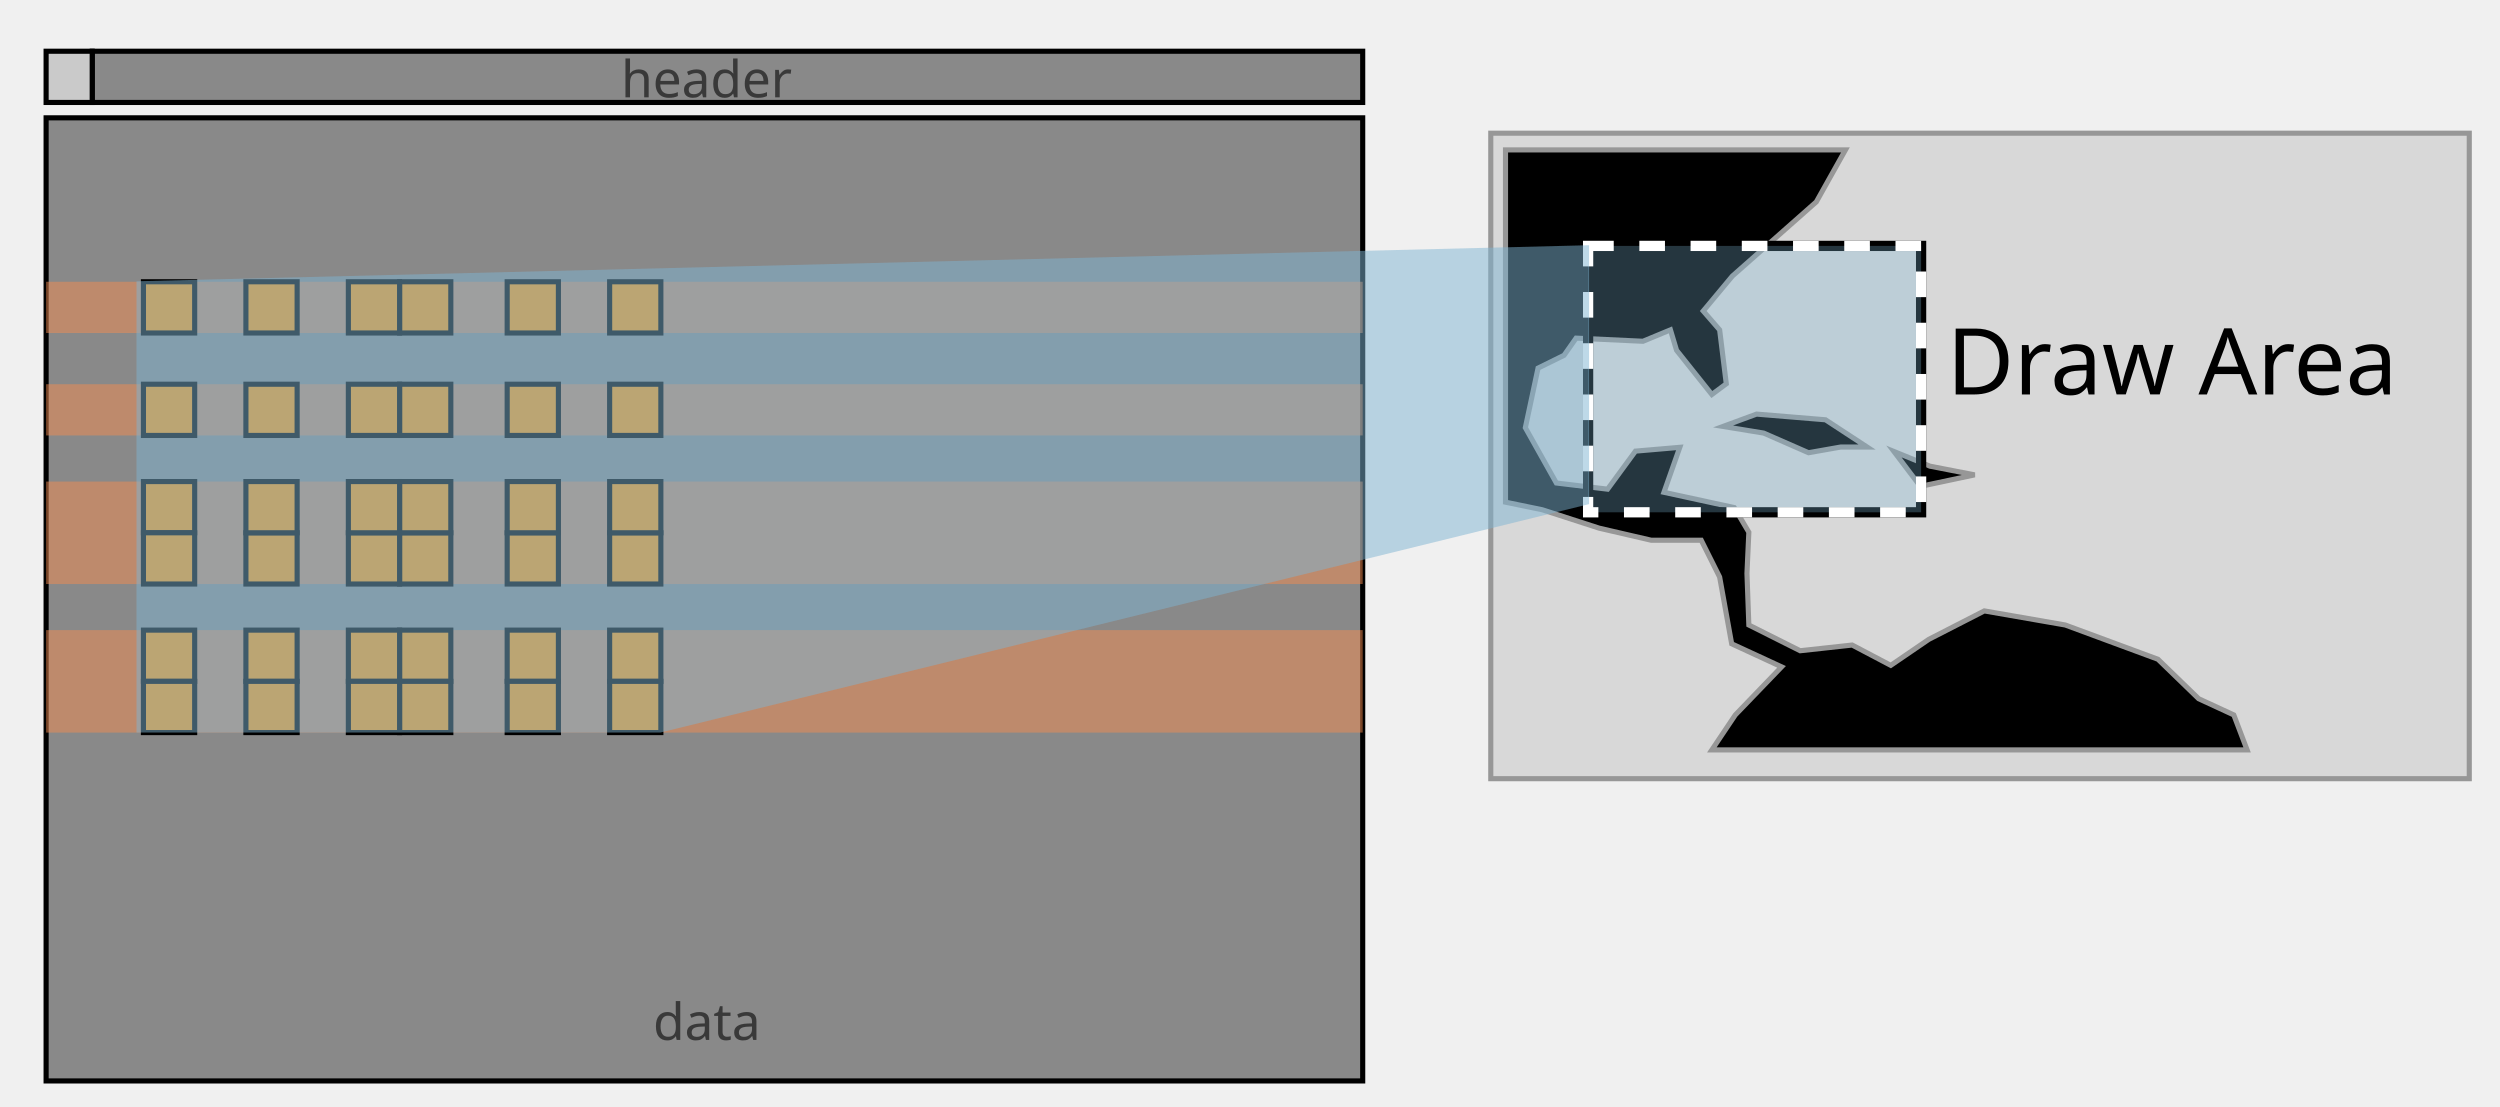
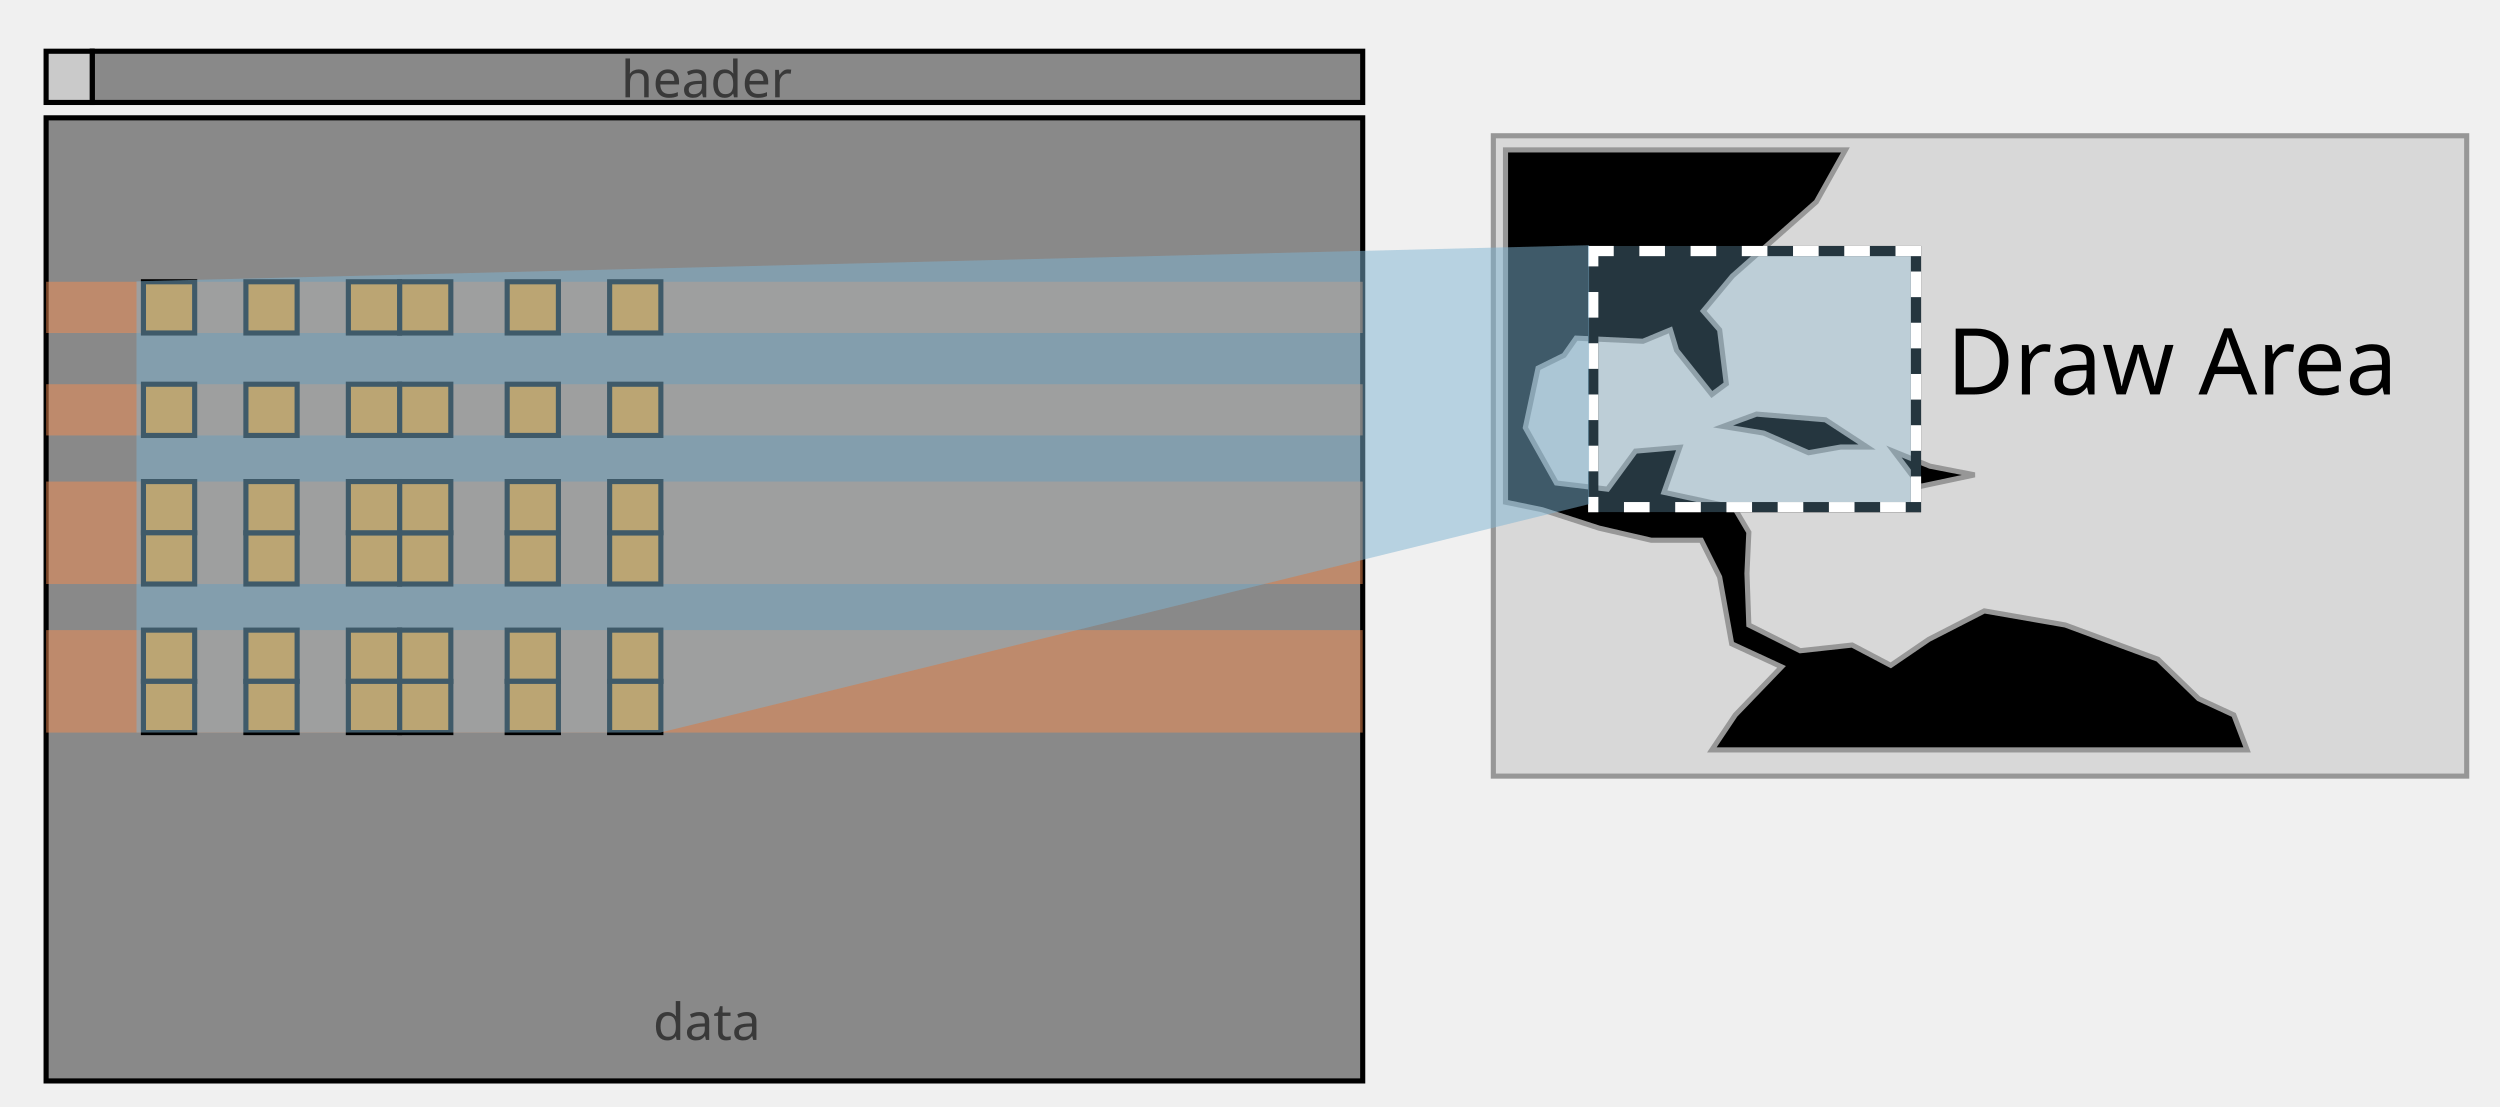
- <svg xmlns="http://www.w3.org/2000/svg" width="488px" height="216px" viewBox="0 0 488 216" version="1.1">
-   <defs />
+ <svg xmlns="http://www.w3.org/2000/svg" xmlns:xlink="http://www.w3.org/1999/xlink" width="488px" height="216px" viewBox="0 0 488 216" version="1.1">
+   <defs>
+     <rect id="path-1" x="0" y="0" width="191" height="126" />
+     <mask id="mask-2" maskContentUnits="userSpaceOnUse" maskUnits="objectBoundingBox" x="0" y="0" width="191" height="126" fill="white">
+       <use xlink:href="#path-1" />
+     </mask>
+     <rect id="path-3" x="19" y="22" width="65" height="52" />
+     <mask id="mask-4" maskContentUnits="userSpaceOnUse" maskUnits="objectBoundingBox" x="0" y="0" width="65" height="52" fill="white">
+       <use xlink:href="#path-3" />
+     </mask>
+     <rect id="path-5" x="19" y="22" width="65" height="52" />
+     <mask id="mask-6" maskContentUnits="userSpaceOnUse" maskUnits="objectBoundingBox" x="0" y="0" width="65" height="52" fill="white">
+       <use xlink:href="#path-5" />
+     </mask>
+   </defs>
  <g id="Page-1" stroke="none" stroke-width="1" fill="none" fill-rule="evenodd">
    <g id="RasterSymbology">
      <rect id="Rectangle-2423" stroke="#000000" fill="#898989" x="18" y="10" width="248" height="10" />
      <rect id="Rectangle-2423-copy" stroke="#000000" fill="#898989" x="9" y="23" width="257" height="188" />
      <rect id="Rectangle-2634-copy-2" fill-opacity="0.5" fill="#F58D50" x="9" y="55" width="257" height="10" />
      <rect id="Rectangle-2634-copy-3" fill-opacity="0.5" fill="#F58D50" x="9" y="75" width="257" height="10" />
      <rect id="Rectangle-2634-copy-4" fill-opacity="0.5" fill="#F58D50" x="9" y="94" width="257" height="20" />
      <rect id="Rectangle-2634-copy-5" fill-opacity="0.5" fill="#F58D50" x="9" y="123" width="257" height="20" />
      <rect id="Rectangle-2423-copy-8" stroke="#000000" fill="#F89614" x="48" y="55" width="10" height="10" />
      <rect id="Rectangle-2423-copy-4" stroke="#000000" fill="#F89614" x="78" y="55" width="10" height="10" />
      <rect id="Rectangle-2423-copy-6" stroke="#000000" fill="#F89614" x="68" y="55" width="10" height="10" />
      <rect id="Rectangle-2423-copy-5" stroke="#000000" fill="#F89614" x="28" y="55" width="10" height="10" />
      <rect id="Rectangle-2423-copy-9" stroke="#000000" fill="#F89614" x="99" y="55" width="10" height="10" />
      <rect id="Rectangle-2423-copy-9" stroke="#000000" fill="#F89614" x="48" y="104" width="10" height="10" />
      <rect id="Rectangle-2423-copy-5" stroke="#000000" fill="#F89614" x="78" y="104" width="10" height="10" />
      <rect id="Rectangle-2423-copy-6" stroke="#000000" fill="#F89614" x="78" y="94" width="10" height="10" />
      <rect id="Rectangle-2423-copy-6" stroke="#000000" fill="#F89614" x="48" y="94" width="10" height="10" />
      <rect id="Rectangle-2423-copy-7" stroke="#000000" fill="#F89614" x="68" y="104" width="10" height="10" />
      <rect id="Rectangle-2423-copy-8" stroke="#000000" fill="#F89614" x="28" y="94" width="10" height="10" />
      <rect id="Rectangle-2423-copy-6" stroke="#000000" fill="#F89614" x="28" y="104" width="10" height="10" />
      <rect id="Rectangle-2423-copy-7" stroke="#000000" fill="#F89614" x="68" y="94" width="10" height="10" />
      <rect id="Rectangle-2423-copy-10" stroke="#000000" fill="#F89614" x="99" y="104" width="10" height="10" />
      <rect id="Rectangle-2423-copy-7" stroke="#000000" fill="#F89614" x="99" y="94" width="10" height="10" />
      <rect id="Rectangle-2423-copy-7" stroke="#000000" fill="#F89614" x="78" y="75" width="10" height="10" />
      <rect id="Rectangle-2423-copy-7" stroke="#000000" fill="#F89614" x="48" y="75" width="10" height="10" />
      <rect id="Rectangle-2423-copy-9" stroke="#000000" fill="#F89614" x="28" y="75" width="10" height="10" />
      <rect id="Rectangle-2423-copy-8" stroke="#000000" fill="#F89614" x="68" y="75" width="10" height="10" />
      <rect id="Rectangle-2423-copy-8" stroke="#000000" fill="#F89614" x="99" y="75" width="10" height="10" />
      <rect id="Rectangle-2423-copy-8" stroke="#000000" fill="#F89614" x="78" y="123" width="10" height="10" />
      <rect id="Rectangle-2423-copy-8" stroke="#000000" fill="#F89614" x="48" y="123" width="10" height="10" />
      <rect id="Rectangle-2423-copy-10" stroke="#000000" fill="#F89614" x="28" y="123" width="10" height="10" />
      <rect id="Rectangle-2423-copy-9" stroke="#000000" fill="#F89614" x="68" y="123" width="10" height="10" />
      <rect id="Rectangle-2423-copy-9" stroke="#000000" fill="#F89614" x="99" y="123" width="10" height="10" />
      <rect id="Rectangle-2423-copy-10" stroke="#000000" fill="#F89614" x="119" y="55" width="10" height="10" />
      <rect id="Rectangle-2423-copy-11" stroke="#000000" fill="#F89614" x="119" y="104" width="10" height="10" />
      <rect id="Rectangle-2423-copy-8" stroke="#000000" fill="#F89614" x="119" y="94" width="10" height="10" />
      <rect id="Rectangle-2423-copy-9" stroke="#000000" fill="#F89614" x="119" y="75" width="10" height="10" />
      <rect id="Rectangle-2423-copy-10" stroke="#000000" fill="#F89614" x="119" y="123" width="10" height="10" />
      <rect id="Rectangle-2423-copy-9" stroke="#000000" fill="#F89614" x="78" y="133" width="10" height="10" />
      <rect id="Rectangle-2423-copy-9" stroke="#000000" fill="#F89614" x="48" y="133" width="10" height="10" />
      <rect id="Rectangle-2423-copy-11" stroke="#000000" fill="#F89614" x="28" y="133" width="10" height="10" />
      <rect id="Rectangle-2423-copy-10" stroke="#000000" fill="#F89614" x="68" y="133" width="10" height="10" />
      <rect id="Rectangle-2423-copy-10" stroke="#000000" fill="#F89614" x="99" y="133" width="10" height="10" />
      <rect id="Rectangle-2423-copy-11" stroke="#000000" fill="#F89614" x="119" y="133" width="10" height="10" />
      <rect id="Rectangle-2423-copy" stroke="#000000" fill="#CACACA" x="9" y="10" width="9" height="10" />
-       <text id="header" fill="#393939" font-family="Cantarell" font-size="10" font-weight="normal">
+       <text id="header" font-family="Cantarell-Regular, Cantarell" font-size="10" font-weight="normal" fill="#393939">
        <tspan x="121.246" y="19">header</tspan>
      </text>
-       <text id="data" fill="#393939" font-family="Cantarell" font-size="10" font-weight="normal">
+       <text id="data" font-family="Cantarell-Regular, Cantarell" font-size="10" font-weight="normal" fill="#393939">
        <tspan x="127.488" y="203">data</tspan>
      </text>
      <g id="Group-copy-2" transform="translate(291, 26)">
-         <rect id="Rectangle-2499-copy" stroke="#979797" fill="#D8D8D8" x="0" y="0" width="191" height="126" />
+         <use id="Rectangle-2499-copy" stroke="#979797" mask="url(#mask-2)" stroke-width="2" fill="#D8D8D8" xlink:href="#path-1" />
        <path d="M2.875,3.264 L69.228,3.264 L63.542,13.407 L47.154,27.893 L41.469,34.707 L44.672,38.393 L45.969,48.916 L43.154,51.009 L36.264,42.375 L35.07,38.393 L29.709,40.615 L16.654,40.004 L14.301,43.355 L9.229,45.855 L6.746,57.486 L12.801,68.281 L22.801,69.486 L28.246,62.061 L36.895,61.318 L33.801,70.098 L47.523,73.078 L50.375,77.893 L50.006,85.93 L50.375,96 L60.395,101.023 L70.543,99.912 L78.08,103.875 L85.506,98.801 L96.339,93.249 L112.145,96 C112.145,96 130.234,102.688 130.234,102.688 L138.179,110.391 L145.039,113.559 L147.632,120.375 L43.154,120.375 L47.727,113.559 L56.764,104.17 L47.023,99.67 L44.672,86.633 L41.08,79.449 L31.301,79.449 L21.154,77.096 L10.043,73.504 L2.875,72.023 L2.875,3.264 Z M78.695,62.129 L85.736,65 L94.449,66.693 L83.863,68.943 L78.695,62.129 Z M45.339,57.24 L51.881,54.832 L65.344,55.943 L73.45,61.258 L68.326,61.258 L62.023,62.37 L53.265,58.535 L45.339,57.24 Z" id="Path-5-copy" stroke="#979797" fill="#000000" />
-         <rect id="Rectangle-2500-copy-2" stroke="#000000" stroke-width="2" x="19" y="22" width="65" height="52" />
-         <rect id="Rectangle-2500-copy" stroke="#FFFFFF" stroke-width="2" stroke-dasharray="5,5" fill-opacity="0.3" fill="#7EB5D3" x="19" y="22" width="65" height="52" />
-         <text id="Draw-Area-copy" font-family="Cantarell" font-size="18" font-weight="normal" fill="#000000">
+         <use id="Rectangle-2500-copy-2" stroke="#000000" mask="url(#mask-4)" stroke-width="4" xlink:href="#path-3" />
+         <use id="Rectangle-2500-copy" stroke="#FFFFFF" mask="url(#mask-6)" stroke-width="4" stroke-dasharray="5,5" fill-opacity="0.3" fill="#7EB5D3" xlink:href="#path-5" />
+         <text id="Draw-Area-copy" font-family="Cantarell-Regular, Cantarell" font-size="18" font-weight="normal" fill="#000000">
          <tspan x="89" y="51">Draw Area</tspan>
        </text>
      </g>
-       <path d="M26.648,142.996 L128.889,142.996 L310.188,98.404 L310.188,47.867 L26.648,54.906 L26.648,142.996 Z" id="Path-26-copy-2" fill-opacity="0.5" fill="#7EB5D3" />
+       <polygon id="Path-26-copy-2" fill-opacity="0.5" fill="#7EB5D3" points="26.648 142.996 128.889 142.996 310.188 98.404 310.188 47.867 26.648 54.906" />
    </g>
  </g>
</svg>
